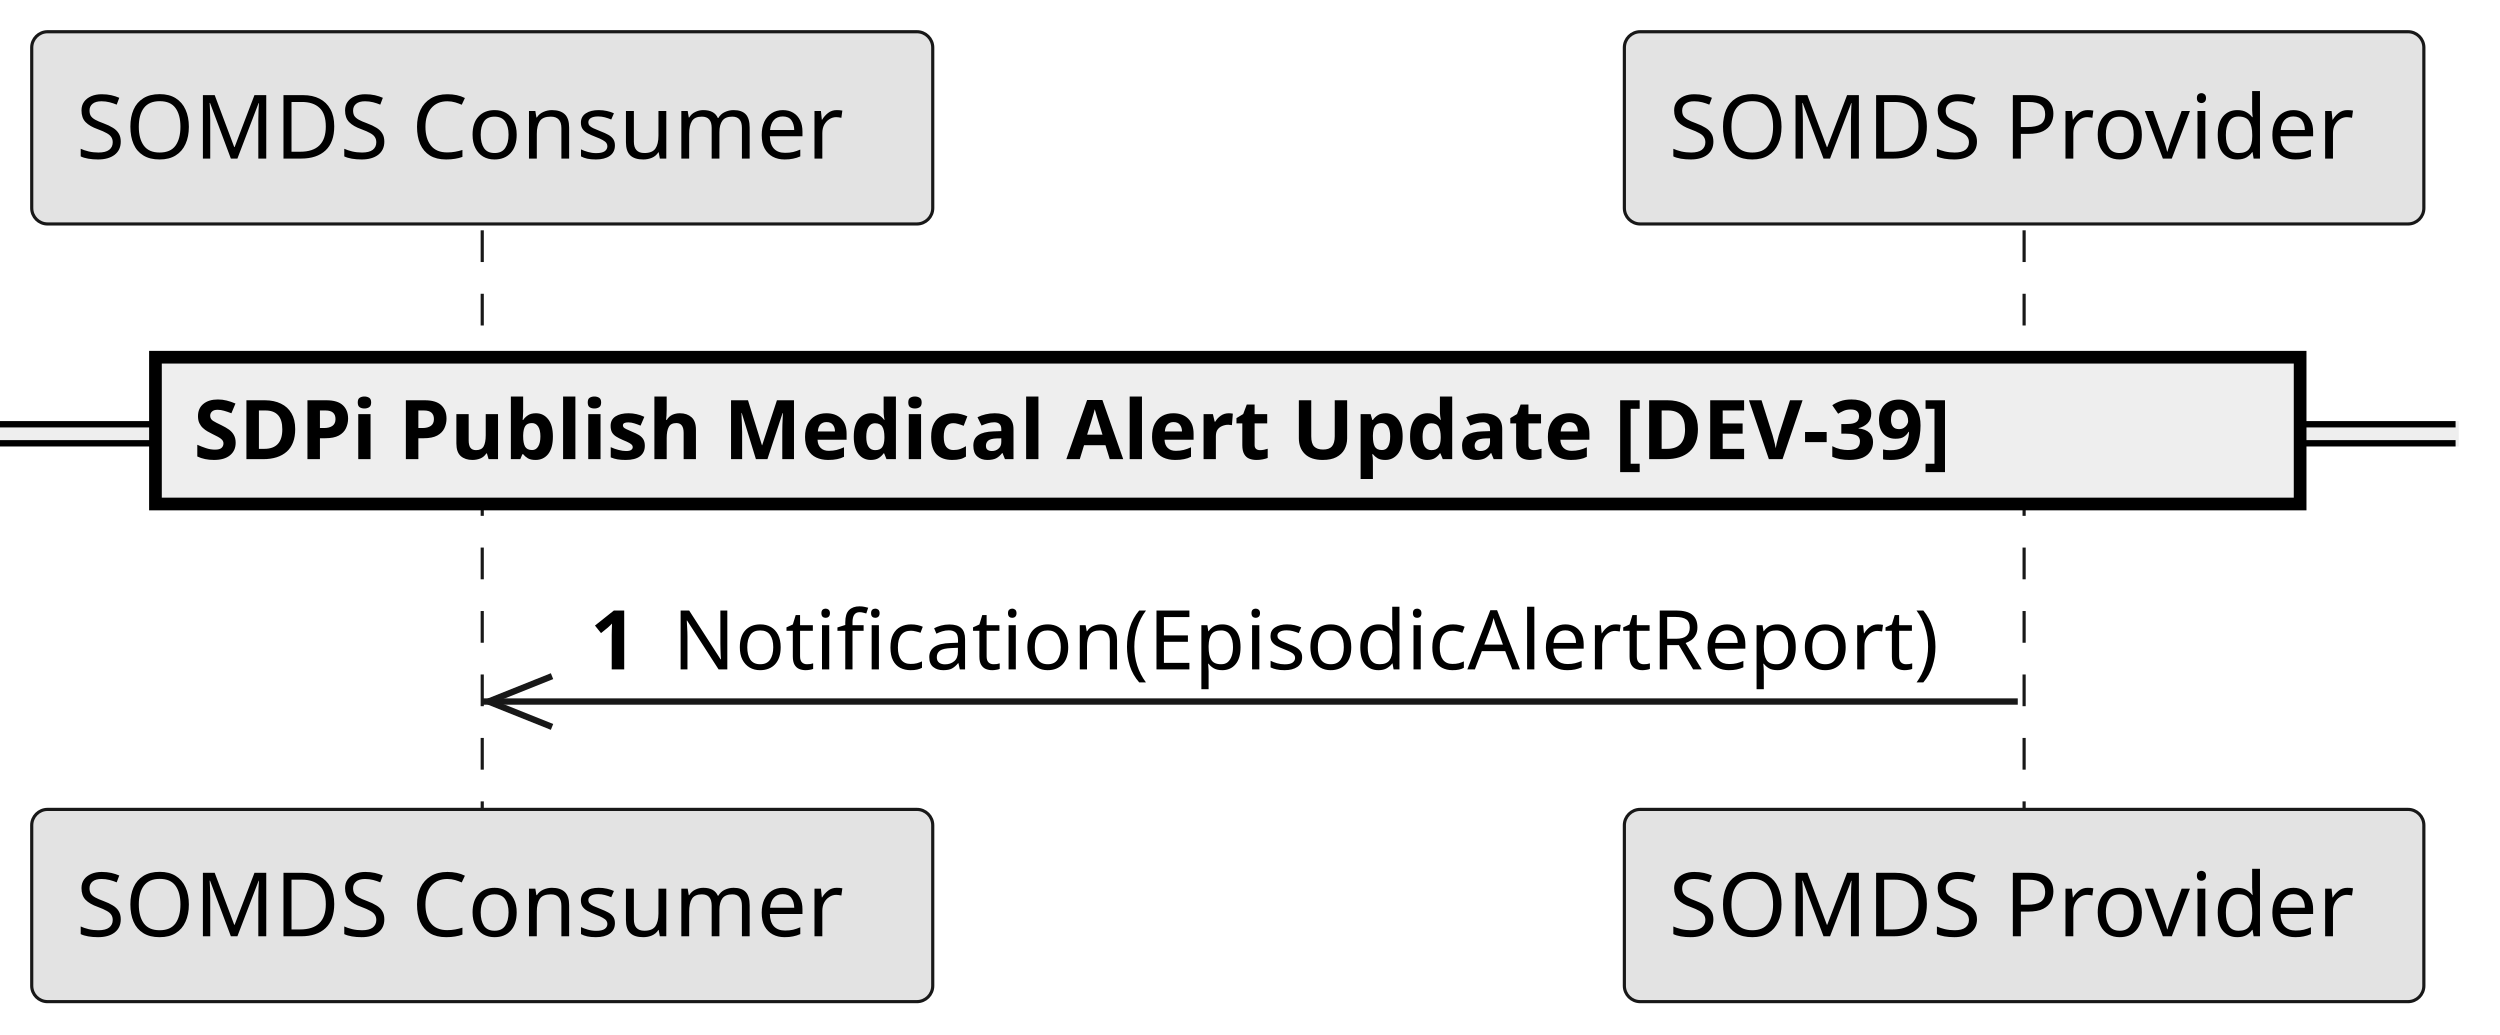
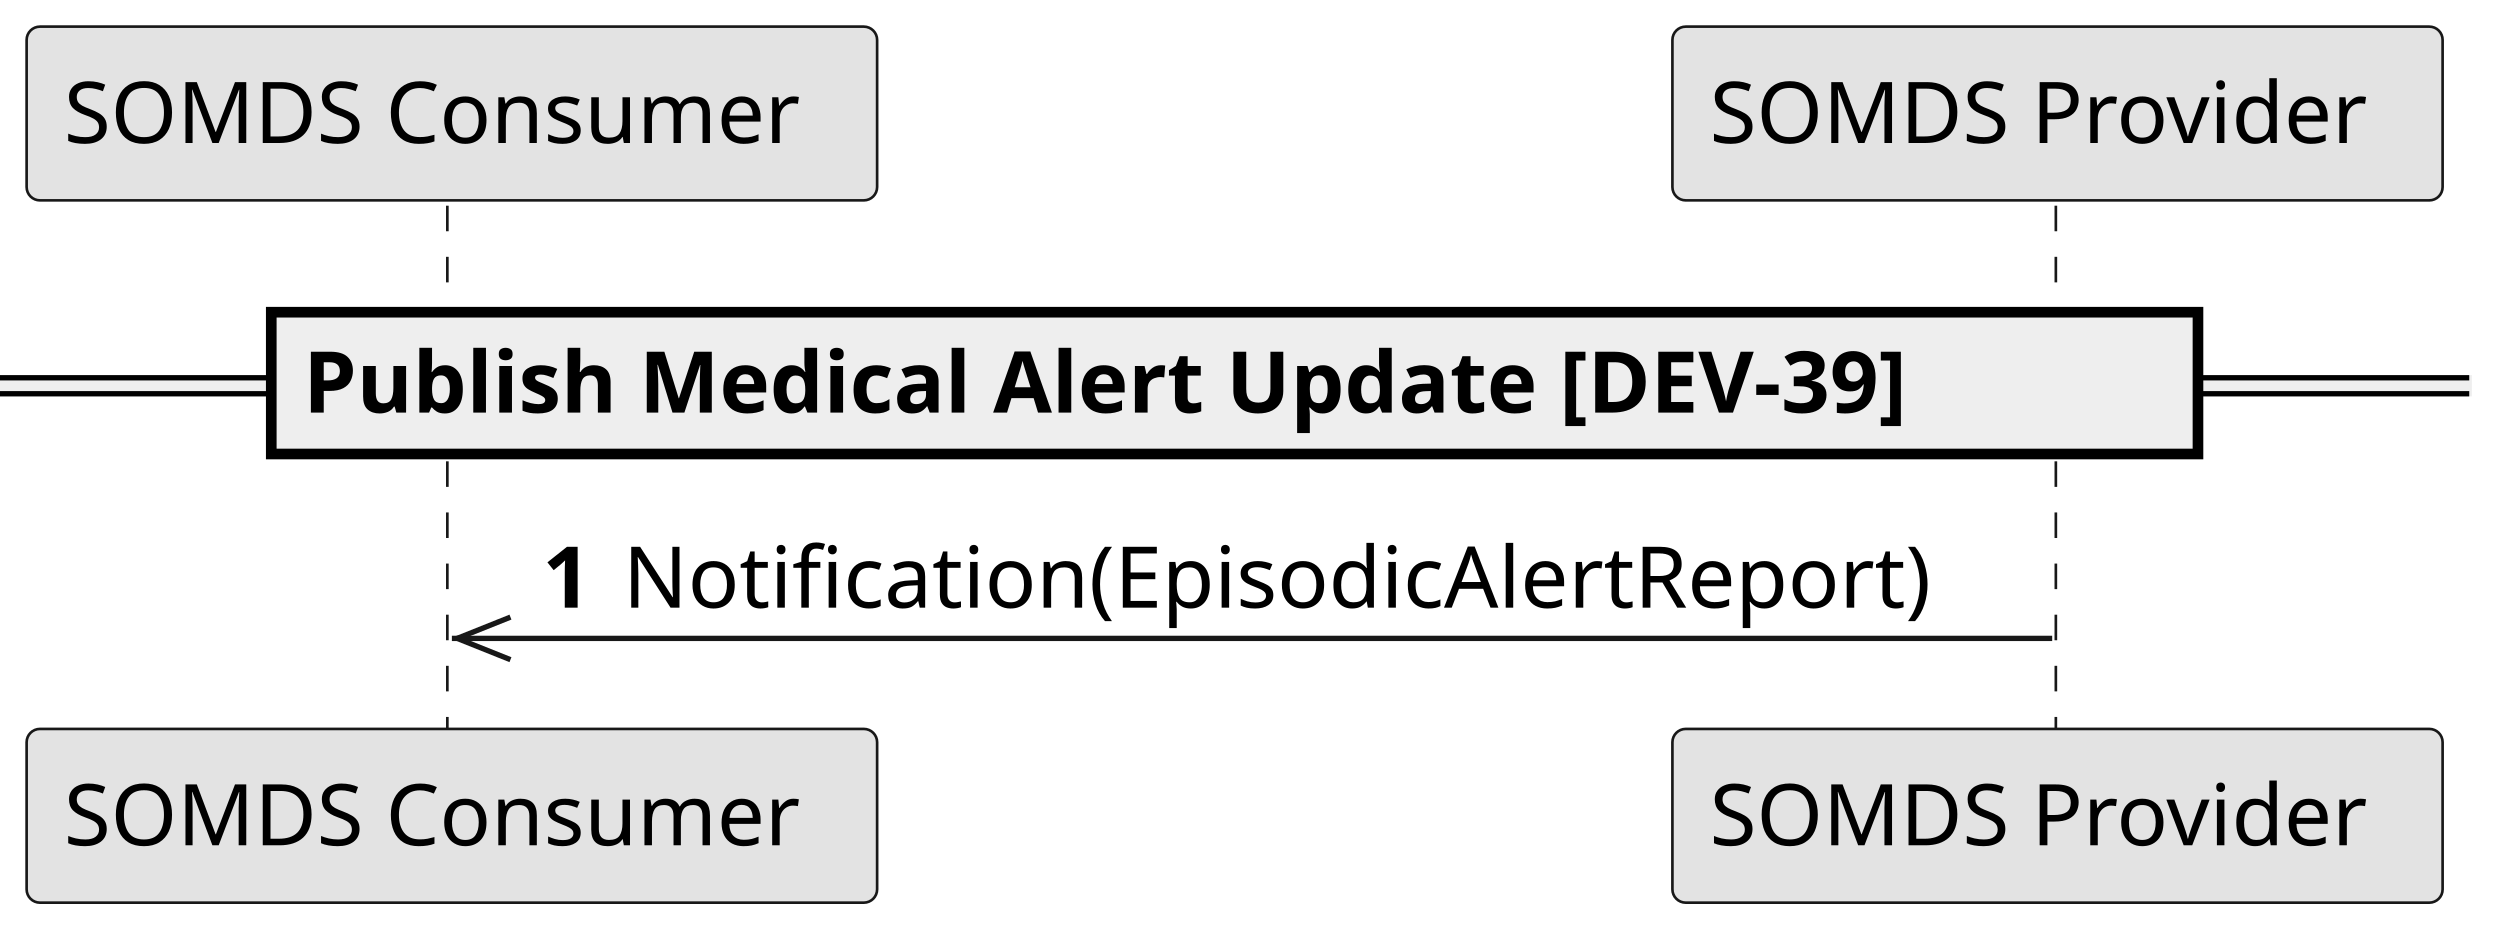
- <svg xmlns="http://www.w3.org/2000/svg" contentStyleType="text/css" height="163px" preserveAspectRatio="none" style="width:394px;height:163px;background:#FFFFFF;" version="1.1" viewBox="0 0 394 163" width="394px" zoomAndPan="magnify">
+ <svg xmlns="http://www.w3.org/2000/svg" contentStyleType="text/css" height="182.292px" preserveAspectRatio="none" style="width:489px;height:182px;background:#FFFFFF;" version="1.1" viewBox="0 0 489 182" width="489.583px" zoomAndPan="magnify">
  <defs />
  <g>
-     <line style="stroke:#181818;stroke-width:0.5;stroke-dasharray:5.0,5.0;" x1="76" x2="76" y1="36.297" y2="128.562" />
-     <line style="stroke:#181818;stroke-width:0.5;stroke-dasharray:5.0,5.0;" x1="319" x2="319" y1="36.297" y2="128.562" />
-     <rect fill="#E3E3E3" height="30.297" rx="2.5" ry="2.5" style="stroke:#181818;stroke-width:0.5;" width="142" x="5" y="5" />
-     <text fill="#000000" font-family="sans-serif" font-size="14" lengthAdjust="spacing" textLength="128" x="12" y="24.995">SOMDS Consumer</text>
-     <rect fill="#E3E3E3" height="30.297" rx="2.5" ry="2.5" style="stroke:#181818;stroke-width:0.5;" width="142" x="5" y="127.562" />
-     <text fill="#000000" font-family="sans-serif" font-size="14" lengthAdjust="spacing" textLength="128" x="12" y="147.558">SOMDS Consumer</text>
-     <rect fill="#E3E3E3" height="30.297" rx="2.5" ry="2.5" style="stroke:#181818;stroke-width:0.5;" width="126" x="256" y="5" />
-     <text fill="#000000" font-family="sans-serif" font-size="14" lengthAdjust="spacing" textLength="112" x="263" y="24.995">SOMDS Provider</text>
-     <rect fill="#E3E3E3" height="30.297" rx="2.5" ry="2.5" style="stroke:#181818;stroke-width:0.5;" width="126" x="256" y="127.562" />
-     <text fill="#000000" font-family="sans-serif" font-size="14" lengthAdjust="spacing" textLength="112" x="263" y="147.558">SOMDS Provider</text>
-     <rect fill="#EEEEEE" height="3" style="stroke:#EEEEEE;stroke-width:1.0;" width="387" x="0" y="66.863" />
-     <line style="stroke:#000000;stroke-width:1.0;" x1="0" x2="387" y1="66.863" y2="66.863" />
-     <line style="stroke:#000000;stroke-width:1.0;" x1="0" x2="387" y1="69.863" y2="69.863" />
-     <rect fill="#EEEEEE" height="23.133" style="stroke:#000000;stroke-width:2.0;" width="338" x="24.5" y="56.297" />
-     <text fill="#000000" font-family="sans-serif" font-size="13" font-weight="bold" lengthAdjust="spacing" textLength="324" x="30.5" y="72.364">SDPi Publish Medical Alert Update [DEV-39]</text>
-     <line style="stroke:#181818;stroke-width:1.0;" x1="77" x2="87" y1="110.562" y2="106.562" />
-     <line style="stroke:#181818;stroke-width:1.0;" x1="77" x2="87" y1="110.562" y2="114.562" />
-     <line style="stroke:#181818;stroke-width:1.0;" x1="76" x2="318" y1="110.562" y2="110.562" />
-     <text fill="#000000" font-family="sans-serif" font-size="13" font-weight="bold" lengthAdjust="spacing" textLength="9" x="93" y="105.497">1</text>
-     <text fill="#000000" font-family="sans-serif" font-size="13" lengthAdjust="spacing" textLength="206" x="106" y="105.497">Notification(EpisodicAlertReport)</text>
+     <line style="stroke:#181818;stroke-width:0.521;stroke-dasharray:5.0,5.0;" x1="87.5" x2="87.5" y1="40.234" y2="143.62" />
+     <line style="stroke:#181818;stroke-width:0.521;stroke-dasharray:5.0,5.0;" x1="402.124" x2="402.124" y1="40.234" y2="143.62" />
+     <rect fill="#E3E3E3" height="33.984" rx="2.604" ry="2.604" style="stroke:#181818;stroke-width:0.521;" width="166.357" x="5.208" y="5.208" />
+     <text fill="#000000" font-family="sans-serif" font-size="16.667" lengthAdjust="spacing" textLength="151.774" x="12.5" y="27.97">SOMDS Consumer</text>
+     <rect fill="#E3E3E3" height="33.984" rx="2.604" ry="2.604" style="stroke:#181818;stroke-width:0.521;" width="166.357" x="5.208" y="142.578" />
+     <text fill="#000000" font-family="sans-serif" font-size="16.667" lengthAdjust="spacing" textLength="151.774" x="12.5" y="165.34">SOMDS Consumer</text>
+     <rect fill="#E3E3E3" height="33.984" rx="2.604" ry="2.604" style="stroke:#181818;stroke-width:0.521;" width="150.651" x="327.124" y="5.208" />
+     <text fill="#000000" font-family="sans-serif" font-size="16.667" lengthAdjust="spacing" textLength="136.068" x="334.416" y="27.97">SOMDS Provider</text>
+     <rect fill="#E3E3E3" height="33.984" rx="2.604" ry="2.604" style="stroke:#181818;stroke-width:0.521;" width="150.651" x="327.124" y="142.578" />
+     <text fill="#000000" font-family="sans-serif" font-size="16.667" lengthAdjust="spacing" textLength="136.068" x="334.416" y="165.34">SOMDS Provider</text>
+     <rect fill="#EEEEEE" height="3.125" style="stroke:#EEEEEE;stroke-width:1.042;" width="482.983" x="0" y="73.893" />
+     <line style="stroke:#000000;stroke-width:1.042;" x1="0" x2="482.983" y1="73.893" y2="73.893" />
+     <line style="stroke:#000000;stroke-width:1.042;" x1="0" x2="482.983" y1="77.018" y2="77.018" />
+     <rect fill="#EEEEEE" height="27.734" style="stroke:#000000;stroke-width:2.083;" width="376.864" x="53.06" y="61.068" />
+     <text fill="#000000" font-family="sans-serif" font-size="16.667" font-weight="bold" lengthAdjust="spacing" textLength="362.28" x="59.31" y="80.705">Publish Medical Alert Update [DEV-39]</text>
+     <line style="stroke:#181818;stroke-width:1.042;" x1="89.429" x2="99.845" y1="124.87" y2="120.703" />
+     <line style="stroke:#181818;stroke-width:1.042;" x1="89.429" x2="99.845" y1="124.87" y2="129.036" />
+     <line style="stroke:#181818;stroke-width:1.042;" x1="88.387" x2="401.408" y1="124.87" y2="124.87" />
+     <text fill="#000000" font-family="sans-serif" font-size="16.667" font-weight="bold" lengthAdjust="spacing" textLength="11.597" x="106.095" y="118.856">1</text>
+     <text fill="#000000" font-family="sans-serif" font-size="16.667" lengthAdjust="spacing" textLength="273.299" x="121.859" y="118.856">Notification(EpisodicAlertReport)</text>
  </g>
</svg>
